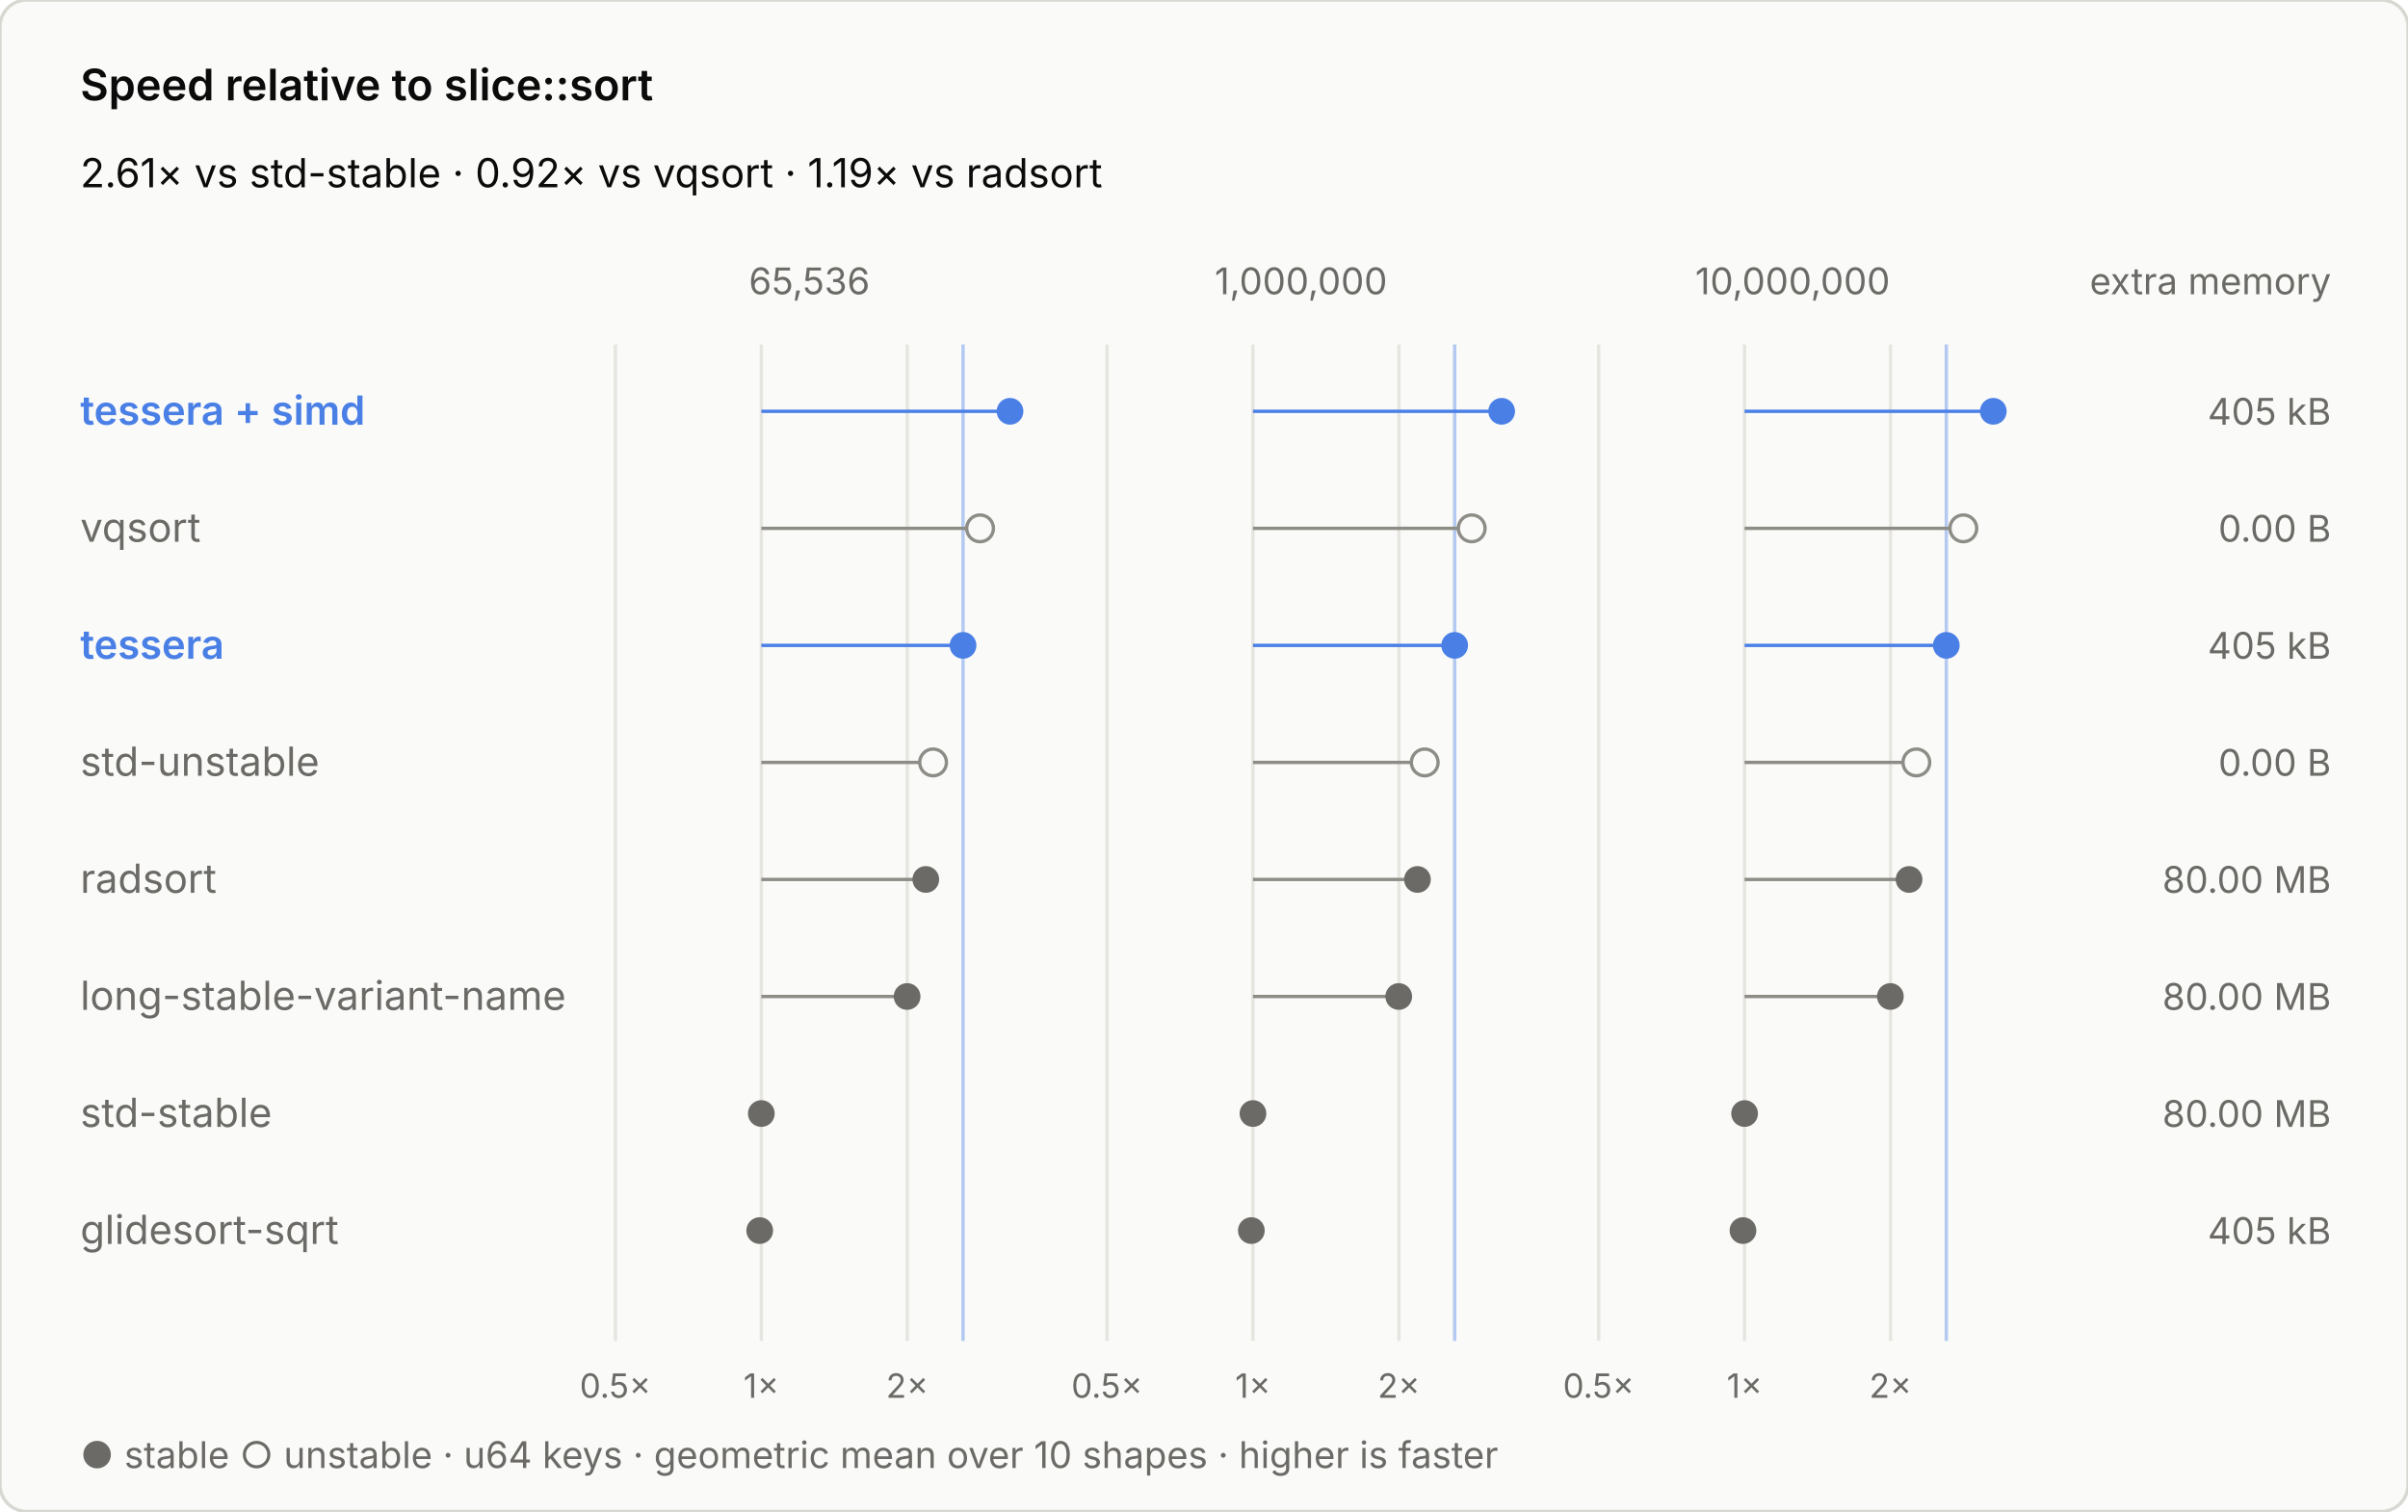
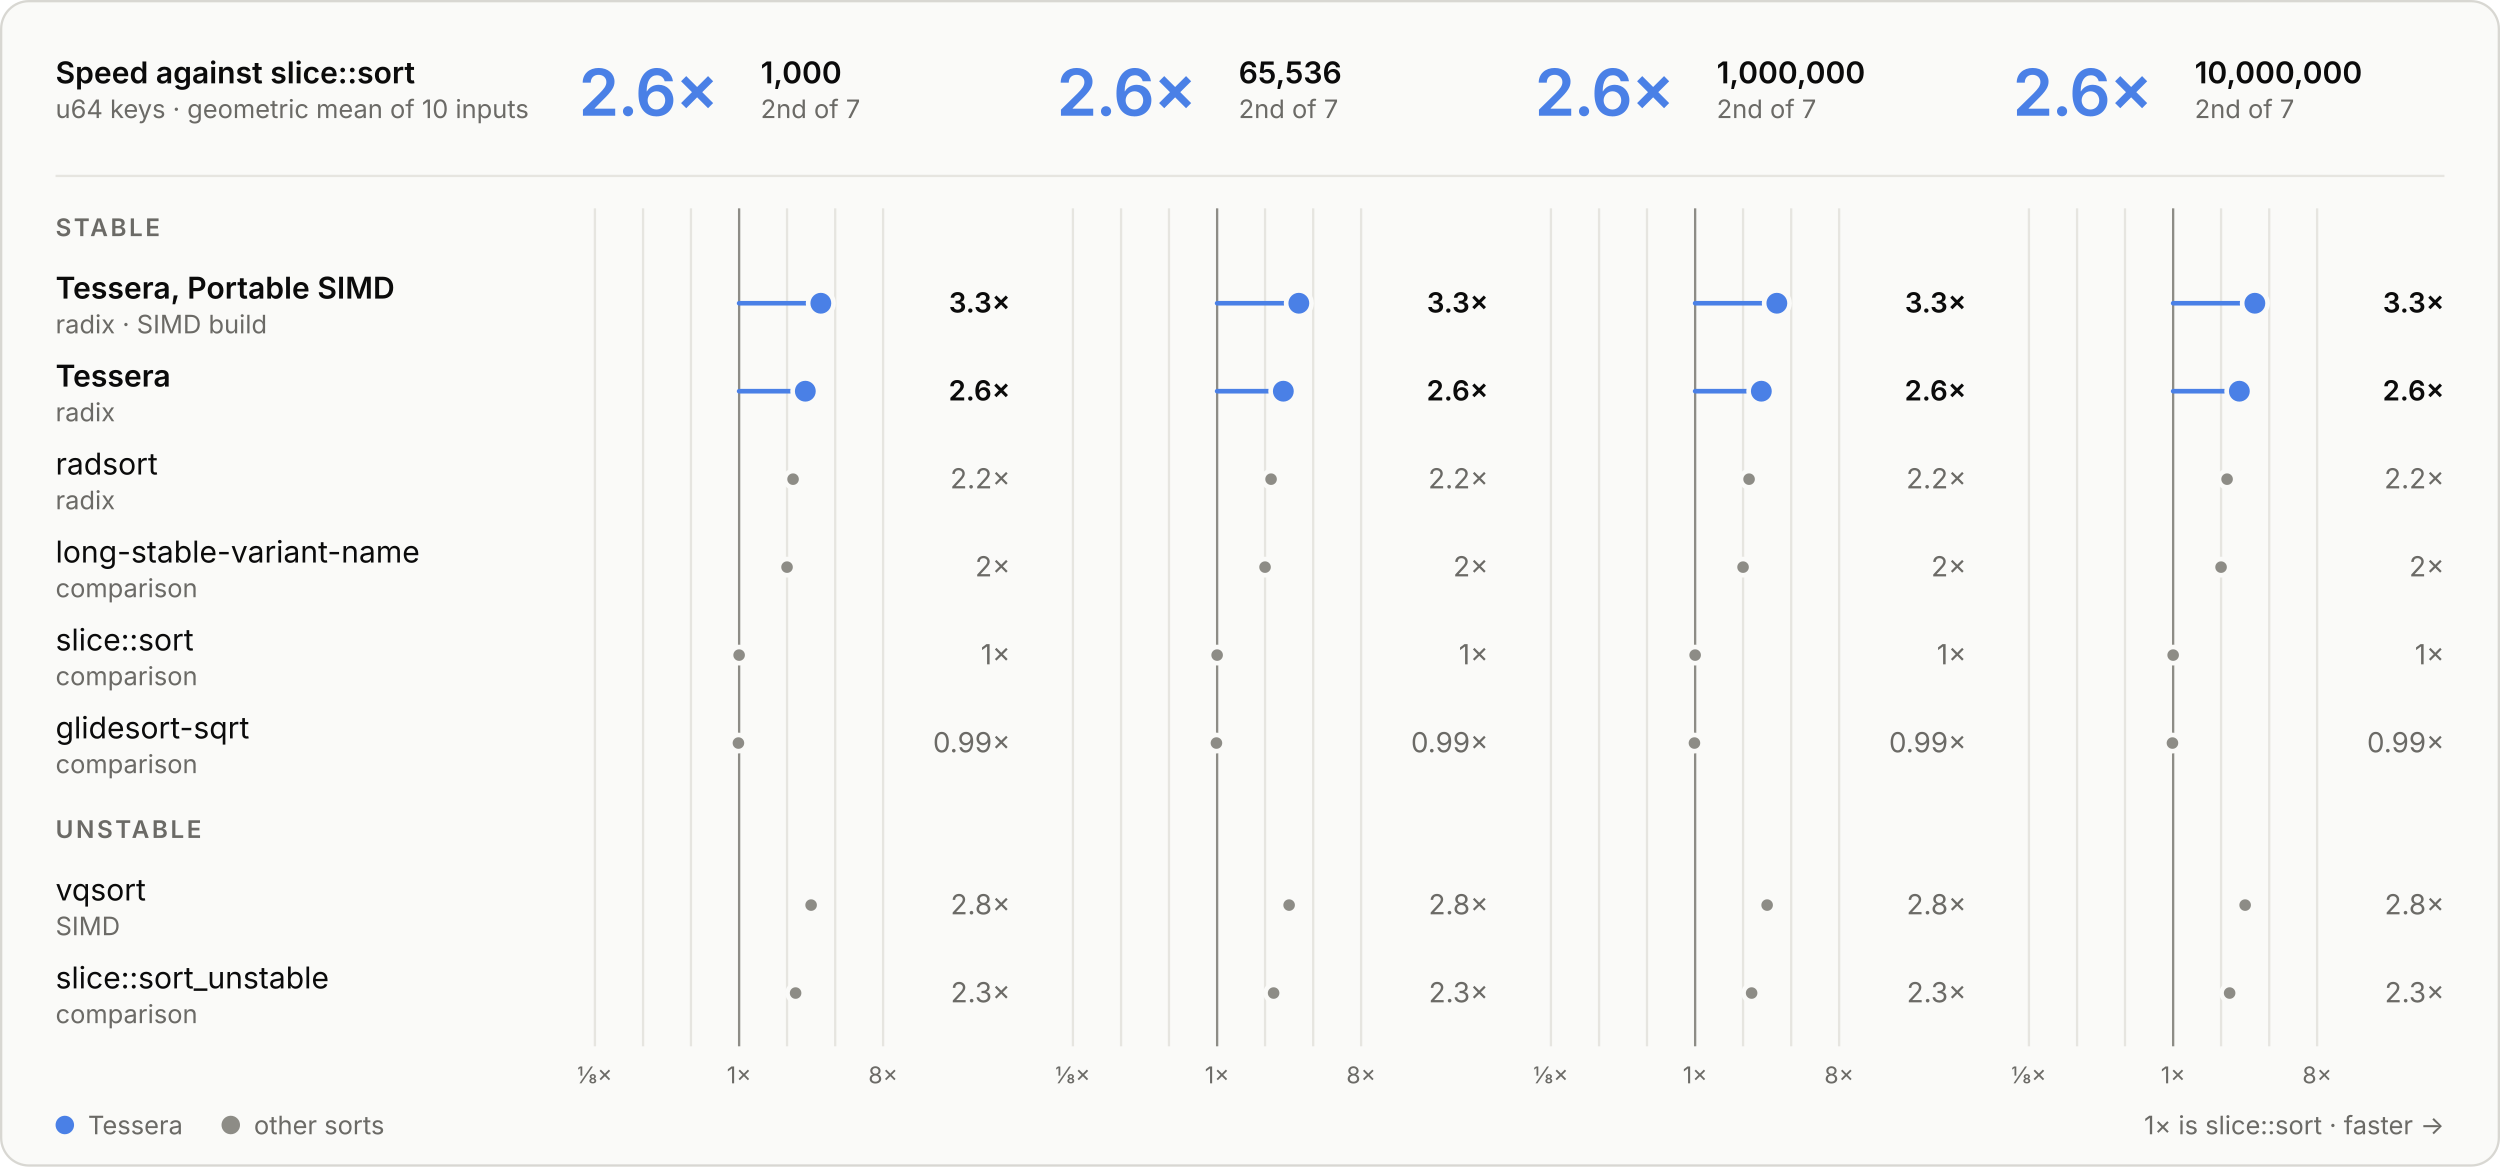
- <svg xmlns="http://www.w3.org/2000/svg" width="720" height="452" viewBox="0 0 720 452" role="img" aria-label="Speed ranking">
+ <svg xmlns="http://www.w3.org/2000/svg" viewBox="0 0 1080 504" width="1080" height="504" role="img" aria-labelledby="t d">
  <style>
  .panel { fill: #fafaf8; stroke: #d8d7d2; } .ring { stroke: #fafaf8; }
  .ink { fill: #0b0b0b; } .muted { fill: #6b6a66; } .rule { stroke: #e6e5e0; } .axis { stroke: #8d8c86; }
  .tag { fill: none; stroke: #c9c8c2; }
  .slower { fill: #e8622f; } .faster { fill: #4a80e6; }
  .stem-slower { stroke: #e8622f; } .stem-faster { stroke: #4a80e6; }
  .within { fill: #fafaf8; stroke: #8d8c86; }
  text { font-family: Inter, -apple-system, BlinkMacSystemFont, "Segoe UI", Helvetica, Arial, sans-serif; font-size: 13px; font-feature-settings: "tnum", "cv11"; }
  .val { font-size: 12px; } .sub { font-size: 11px; } .tiny { font-size: 10px; } .strong { font-weight: 600; }
  .hero { font-size: 28px; font-weight: 600; letter-spacing: -0.6px; font-feature-settings: "pnum"; }
  .stat { font-size: 18px; font-weight: 600; }
  .caps { font-size: 10.5px; font-weight: 600; letter-spacing: 1.1px; }
  @media (prefers-color-scheme: dark) {
    .panel { fill: #1e1e1d; stroke: #3a3a37; } .ring { stroke: #1e1e1d; }
    .ink { fill: #e8e7e3; } .muted { fill: #a3a29b; } .rule { stroke: #30302e; } .axis { stroke: #6f6e69; }
    .tag { stroke: #4a4a46; }
    .within { fill: #1e1e1d; stroke: #6f6e69; }
  }
</style>
-   <rect width="720" height="452" rx="8" class="panel" />
-   <text x="24" y="30" class="ink strong" text-anchor="start">Speed relative to slice::sort</text>
-   <text x="24" y="56" class="ink val" text-anchor="start">2.61× vs std-stable  ·  0.92× vs vqsort  ·  1.19× vs radsort</text>
-   <text x="242" y="88" class="muted sub" text-anchor="middle">65,536</text>
-   <path d="M184 103V401" class="rule" />
-   <text x="184" y="418" class="muted tiny" text-anchor="middle">0.5×</text>
-   <path d="M227.638 103V401" class="rule" />
-   <text x="227.638" y="418" class="muted tiny" text-anchor="middle">1×</text>
-   <path d="M271.276 103V401" class="rule" />
-   <text x="271.276" y="418" class="muted tiny" text-anchor="middle">2×</text>
-   <path d="M287.952 103V401" stroke="#4a80e6" stroke-opacity=".4" />
-   <text x="389" y="88" class="muted sub" text-anchor="middle">1,000,000</text>
-   <path d="M331 103V401" class="rule" />
-   <text x="331" y="418" class="muted tiny" text-anchor="middle">0.5×</text>
-   <path d="M374.638 103V401" class="rule" />
-   <text x="374.638" y="418" class="muted tiny" text-anchor="middle">1×</text>
-   <path d="M418.276 103V401" class="rule" />
-   <text x="418.276" y="418" class="muted tiny" text-anchor="middle">2×</text>
-   <path d="M434.952 103V401" stroke="#4a80e6" stroke-opacity=".4" />
-   <text x="536" y="88" class="muted sub" text-anchor="middle">10,000,000</text>
-   <path d="M478 103V401" class="rule" />
-   <text x="478" y="418" class="muted tiny" text-anchor="middle">0.5×</text>
-   <path d="M521.638 103V401" class="rule" />
-   <text x="521.638" y="418" class="muted tiny" text-anchor="middle">1×</text>
-   <path d="M565.276 103V401" class="rule" />
-   <text x="565.276" y="418" class="muted tiny" text-anchor="middle">2×</text>
-   <path d="M581.952 103V401" stroke="#4a80e6" stroke-opacity=".4" />
-   <text x="697" y="88" class="muted sub" text-anchor="end">extra memory</text>
-   <text x="24" y="127" class="faster strong val" text-anchor="start">tessera + simd</text>
-   <path d="M227.638 123H302" class="stem-faster" />
-   <circle cx="302" cy="123" r="4" class="faster" />
-   <path d="M374.638 123H449" class="stem-faster" />
-   <circle cx="449" cy="123" r="4" class="faster" />
-   <path d="M521.638 123H596" class="stem-faster" />
-   <circle cx="596" cy="123" r="4" class="faster" />
-   <text x="697" y="127" class="muted sub" text-anchor="end">405 kB</text>
-   <text x="24" y="162" class="muted val" text-anchor="start">vqsort</text>
-   <path d="M227.638 158H293.043" class="axis" />
-   <circle cx="293.043" cy="158" r="4" class="within" />
-   <path d="M374.638 158H440.043" class="axis" />
-   <circle cx="440.043" cy="158" r="4" class="within" />
-   <path d="M521.638 158H587.043" class="axis" />
-   <circle cx="587.043" cy="158" r="4" class="within" />
-   <text x="697" y="162" class="muted sub" text-anchor="end">0.00 B</text>
-   <text x="24" y="197" class="faster strong val" text-anchor="start">tessera</text>
-   <path d="M227.638 193H287.952" class="stem-faster" />
-   <circle cx="287.952" cy="193" r="4" class="faster" />
-   <path d="M374.638 193H434.952" class="stem-faster" />
-   <circle cx="434.952" cy="193" r="4" class="faster" />
-   <path d="M521.638 193H581.952" class="stem-faster" />
-   <circle cx="581.952" cy="193" r="4" class="faster" />
-   <text x="697" y="197" class="muted sub" text-anchor="end">405 kB</text>
-   <text x="24" y="232" class="muted val" text-anchor="start">std-unstable</text>
-   <path d="M227.638 228H278.995" class="axis" />
-   <circle cx="278.995" cy="228" r="4" class="within" />
-   <path d="M374.638 228H425.995" class="axis" />
-   <circle cx="425.995" cy="228" r="4" class="within" />
-   <path d="M521.638 228H572.995" class="axis" />
-   <circle cx="572.995" cy="228" r="4" class="within" />
-   <text x="697" y="232" class="muted sub" text-anchor="end">0.00 B</text>
-   <text x="24" y="267" class="muted val" text-anchor="start">radsort</text>
-   <path d="M227.638 263H276.819" class="axis" />
-   <circle cx="276.819" cy="263" r="4" class="muted" />
-   <path d="M374.638 263H423.819" class="axis" />
-   <circle cx="423.819" cy="263" r="4" class="muted" />
-   <path d="M521.638 263H570.819" class="axis" />
-   <circle cx="570.819" cy="263" r="4" class="muted" />
-   <text x="697" y="267" class="muted sub" text-anchor="end">80.00 MB</text>
-   <text x="24" y="302" class="muted val" text-anchor="start">long-stable-variant-name</text>
-   <path d="M227.638 298H271.228" class="axis" />
-   <circle cx="271.228" cy="298" r="4" class="muted" />
-   <path d="M374.638 298H418.228" class="axis" />
-   <circle cx="418.228" cy="298" r="4" class="muted" />
-   <path d="M521.638 298H565.228" class="axis" />
-   <circle cx="565.228" cy="298" r="4" class="muted" />
-   <text x="697" y="302" class="muted sub" text-anchor="end">80.00 MB</text>
-   <text x="24" y="337" class="muted val" text-anchor="start">std-stable</text>
-   <path d="M227.638 333H227.638" class="axis" />
-   <circle cx="227.638" cy="333" r="4" class="muted" />
-   <path d="M374.638 333H374.638" class="axis" />
-   <circle cx="374.638" cy="333" r="4" class="muted" />
-   <path d="M521.638 333H521.638" class="axis" />
-   <circle cx="521.638" cy="333" r="4" class="muted" />
-   <text x="697" y="337" class="muted sub" text-anchor="end">80.00 MB</text>
-   <text x="24" y="372" class="muted val" text-anchor="start">glidesort-sqrt</text>
-   <path d="M227.638 368H227.156" class="axis" />
-   <circle cx="227.156" cy="368" r="4" class="muted" />
-   <path d="M374.638 368H374.156" class="axis" />
-   <circle cx="374.156" cy="368" r="4" class="muted" />
-   <path d="M521.638 368H521.156" class="axis" />
-   <circle cx="521.156" cy="368" r="4" class="muted" />
-   <text x="697" y="372" class="muted sub" text-anchor="end">405 kB</text>
-   <text x="24" y="439" class="muted sub" text-anchor="start">● stable   ○ unstable · u64 keys · geometric mean over 10 shapes · higher is faster</text>
+   <style>
+   .mark { fill: #8d8c86; } .stroke-ink { stroke: #0b0b0b; } .stroke-mark { stroke: #8d8c86; }
+   @media (prefers-color-scheme: dark) { .stroke-ink { stroke: #e8e7e3; } }
+ </style>
+   <rect class="panel" x="0.5" y="0.5" width="1079" height="503" rx="12" />
+   <text class="ink strong" x="24.0" y="36.0">Speed against slice::sort</text>
+   <text class="muted sub" x="24.0" y="51.0">u64 keys · geometric mean of 10 inputs</text>
+   <text class="hero faster" x="250.0" y="50.0">2.6×</text>
+   <text class="ink strong" x="328.6" y="36.0">1,000</text>
+   <text class="muted sub" x="328.6" y="51.0">2nd of 7</text>
+   <text class="hero faster" x="456.5" y="50.0">2.6×</text>
+   <text class="ink strong" x="535.1" y="36.0">65,536</text>
+   <text class="muted sub" x="535.1" y="51.0">2nd of 7</text>
+   <text class="hero faster" x="663.0" y="50.0">2.6×</text>
+   <text class="ink strong" x="741.6" y="36.0">1,000,000</text>
+   <text class="muted sub" x="741.6" y="51.0">2nd of 7</text>
+   <text class="hero faster" x="869.5" y="50.0">2.6×</text>
+   <text class="ink strong" x="948.1" y="36.0">10,000,000</text>
+   <text class="muted sub" x="948.1" y="51.0">2nd of 7</text>
+   <line class="rule" x1="24" x2="1056" y1="76" y2="76" stroke-width="1" />
+   <line class="rule" x1="257.0" x2="257.0" y1="90" y2="452" stroke-width="1" />
+   <line class="rule" x1="277.8" x2="277.8" y1="90" y2="452" stroke-width="1" />
+   <line class="rule" x1="298.5" x2="298.5" y1="90" y2="452" stroke-width="1" />
+   <line class="axis" x1="319.3" x2="319.3" y1="90" y2="452" stroke-width="1" />
+   <line class="rule" x1="340.0" x2="340.0" y1="90" y2="452" stroke-width="1" />
+   <line class="rule" x1="360.8" x2="360.8" y1="90" y2="452" stroke-width="1" />
+   <line class="rule" x1="381.5" x2="381.5" y1="90" y2="452" stroke-width="1" />
+   <text class="muted tiny" x="257.0" y="468.0" text-anchor="middle">⅛×</text>
+   <text class="muted tiny" x="319.3" y="468.0" text-anchor="middle">1×</text>
+   <text class="muted tiny" x="381.5" y="468.0" text-anchor="middle">8×</text>
+   <line class="rule" x1="463.5" x2="463.5" y1="90" y2="452" stroke-width="1" />
+   <line class="rule" x1="484.3" x2="484.3" y1="90" y2="452" stroke-width="1" />
+   <line class="rule" x1="505.0" x2="505.0" y1="90" y2="452" stroke-width="1" />
+   <line class="axis" x1="525.8" x2="525.8" y1="90" y2="452" stroke-width="1" />
+   <line class="rule" x1="546.5" x2="546.5" y1="90" y2="452" stroke-width="1" />
+   <line class="rule" x1="567.3" x2="567.3" y1="90" y2="452" stroke-width="1" />
+   <line class="rule" x1="588.0" x2="588.0" y1="90" y2="452" stroke-width="1" />
+   <text class="muted tiny" x="463.5" y="468.0" text-anchor="middle">⅛×</text>
+   <text class="muted tiny" x="525.8" y="468.0" text-anchor="middle">1×</text>
+   <text class="muted tiny" x="588.0" y="468.0" text-anchor="middle">8×</text>
+   <line class="rule" x1="670.0" x2="670.0" y1="90" y2="452" stroke-width="1" />
+   <line class="rule" x1="690.8" x2="690.8" y1="90" y2="452" stroke-width="1" />
+   <line class="rule" x1="711.5" x2="711.5" y1="90" y2="452" stroke-width="1" />
+   <line class="axis" x1="732.3" x2="732.3" y1="90" y2="452" stroke-width="1" />
+   <line class="rule" x1="753.0" x2="753.0" y1="90" y2="452" stroke-width="1" />
+   <line class="rule" x1="773.8" x2="773.8" y1="90" y2="452" stroke-width="1" />
+   <line class="rule" x1="794.5" x2="794.5" y1="90" y2="452" stroke-width="1" />
+   <text class="muted tiny" x="670.0" y="468.0" text-anchor="middle">⅛×</text>
+   <text class="muted tiny" x="732.3" y="468.0" text-anchor="middle">1×</text>
+   <text class="muted tiny" x="794.5" y="468.0" text-anchor="middle">8×</text>
+   <line class="rule" x1="876.5" x2="876.5" y1="90" y2="452" stroke-width="1" />
+   <line class="rule" x1="897.3" x2="897.3" y1="90" y2="452" stroke-width="1" />
+   <line class="rule" x1="918.0" x2="918.0" y1="90" y2="452" stroke-width="1" />
+   <line class="axis" x1="938.8" x2="938.8" y1="90" y2="452" stroke-width="1" />
+   <line class="rule" x1="959.5" x2="959.5" y1="90" y2="452" stroke-width="1" />
+   <line class="rule" x1="980.3" x2="980.3" y1="90" y2="452" stroke-width="1" />
+   <line class="rule" x1="1001.0" x2="1001.0" y1="90" y2="452" stroke-width="1" />
+   <text class="muted tiny" x="876.5" y="468.0" text-anchor="middle">⅛×</text>
+   <text class="muted tiny" x="938.8" y="468.0" text-anchor="middle">1×</text>
+   <text class="muted tiny" x="1001.0" y="468.0" text-anchor="middle">8×</text>
+   <text class="caps muted" x="24.0" y="102.0">STABLE</text>
+   <text class="ink strong" x="24.0" y="129.0">Tessera, Portable SIMD</text>
+   <text class="muted sub" x="24.0" y="144.0">radix · SIMD build</text>
+   <line class="stem-faster" x1="319.3" x2="354.6" y1="131" y2="131" stroke-width="2" stroke-linecap="round" />
+   <circle class="faster ring" cx="354.6" cy="131" r="5.5" stroke-width="2" />
+   <text class="val ink strong" x="436.5" y="135.0" text-anchor="end">3.3×</text>
+   <line class="stem-faster" x1="525.8" x2="561.1" y1="131" y2="131" stroke-width="2" stroke-linecap="round" />
+   <circle class="faster ring" cx="561.1" cy="131" r="5.5" stroke-width="2" />
+   <text class="val ink strong" x="643.0" y="135.0" text-anchor="end">3.3×</text>
+   <line class="stem-faster" x1="732.3" x2="767.6" y1="131" y2="131" stroke-width="2" stroke-linecap="round" />
+   <circle class="faster ring" cx="767.6" cy="131" r="5.5" stroke-width="2" />
+   <text class="val ink strong" x="849.5" y="135.0" text-anchor="end">3.3×</text>
+   <line class="stem-faster" x1="938.8" x2="974.1" y1="131" y2="131" stroke-width="2" stroke-linecap="round" />
+   <circle class="faster ring" cx="974.1" cy="131" r="5.5" stroke-width="2" />
+   <text class="val ink strong" x="1056.0" y="135.0" text-anchor="end">3.3×</text>
+   <text class="ink strong" x="24.0" y="167.0">Tessera</text>
+   <text class="muted sub" x="24.0" y="182.0">radix</text>
+   <line class="stem-faster" x1="319.3" x2="347.9" y1="169" y2="169" stroke-width="2" stroke-linecap="round" />
+   <circle class="faster ring" cx="347.9" cy="169" r="5.5" stroke-width="2" />
+   <text class="val ink strong" x="436.5" y="173.0" text-anchor="end">2.6×</text>
+   <line class="stem-faster" x1="525.8" x2="554.4" y1="169" y2="169" stroke-width="2" stroke-linecap="round" />
+   <circle class="faster ring" cx="554.4" cy="169" r="5.5" stroke-width="2" />
+   <text class="val ink strong" x="643.0" y="173.0" text-anchor="end">2.6×</text>
+   <line class="stem-faster" x1="732.3" x2="760.9" y1="169" y2="169" stroke-width="2" stroke-linecap="round" />
+   <circle class="faster ring" cx="760.9" cy="169" r="5.5" stroke-width="2" />
+   <text class="val ink strong" x="849.5" y="173.0" text-anchor="end">2.6×</text>
+   <line class="stem-faster" x1="938.8" x2="967.4" y1="169" y2="169" stroke-width="2" stroke-linecap="round" />
+   <circle class="faster ring" cx="967.4" cy="169" r="5.5" stroke-width="2" />
+   <text class="val ink strong" x="1056.0" y="173.0" text-anchor="end">2.6×</text>
+   <text class="ink" x="24.0" y="205.0">radsort</text>
+   <text class="muted sub" x="24.0" y="220.0">radix</text>
+   <circle class="mark ring" cx="342.6" cy="207" r="3.5" stroke-width="2" />
+   <text class="val muted" x="436.5" y="211.0" text-anchor="end">2.2×</text>
+   <circle class="mark ring" cx="549.1" cy="207" r="3.5" stroke-width="2" />
+   <text class="val muted" x="643.0" y="211.0" text-anchor="end">2.2×</text>
+   <circle class="mark ring" cx="755.6" cy="207" r="3.5" stroke-width="2" />
+   <text class="val muted" x="849.5" y="211.0" text-anchor="end">2.2×</text>
+   <circle class="mark ring" cx="962.1" cy="207" r="3.5" stroke-width="2" />
+   <text class="val muted" x="1056.0" y="211.0" text-anchor="end">2.2×</text>
+   <text class="ink" x="24.0" y="243.0">long-stable-variant-name</text>
+   <text class="muted sub" x="24.0" y="258.0">comparison</text>
+   <circle class="mark ring" cx="340.0" cy="245" r="3.5" stroke-width="2" />
+   <text class="val muted" x="436.5" y="249.0" text-anchor="end">2×</text>
+   <circle class="mark ring" cx="546.5" cy="245" r="3.5" stroke-width="2" />
+   <text class="val muted" x="643.0" y="249.0" text-anchor="end">2×</text>
+   <circle class="mark ring" cx="753.0" cy="245" r="3.5" stroke-width="2" />
+   <text class="val muted" x="849.5" y="249.0" text-anchor="end">2×</text>
+   <circle class="mark ring" cx="959.5" cy="245" r="3.5" stroke-width="2" />
+   <text class="val muted" x="1056.0" y="249.0" text-anchor="end">2×</text>
+   <text class="ink" x="24.0" y="281.0">slice::sort</text>
+   <text class="muted sub" x="24.0" y="296.0">comparison</text>
+   <circle class="mark ring" cx="319.3" cy="283" r="3.5" stroke-width="2" />
+   <text class="val muted" x="436.5" y="287.0" text-anchor="end">1×</text>
+   <circle class="mark ring" cx="525.8" cy="283" r="3.5" stroke-width="2" />
+   <text class="val muted" x="643.0" y="287.0" text-anchor="end">1×</text>
+   <circle class="mark ring" cx="732.3" cy="283" r="3.5" stroke-width="2" />
+   <text class="val muted" x="849.5" y="287.0" text-anchor="end">1×</text>
+   <circle class="mark ring" cx="938.8" cy="283" r="3.5" stroke-width="2" />
+   <text class="val muted" x="1056.0" y="287.0" text-anchor="end">1×</text>
+   <text class="ink" x="24.0" y="319.0">glidesort-sqrt</text>
+   <text class="muted sub" x="24.0" y="334.0">comparison</text>
+   <circle class="mark ring" cx="319.0" cy="321" r="3.5" stroke-width="2" />
+   <text class="val muted" x="436.5" y="325.0" text-anchor="end">0.99×</text>
+   <circle class="mark ring" cx="525.5" cy="321" r="3.5" stroke-width="2" />
+   <text class="val muted" x="643.0" y="325.0" text-anchor="end">0.99×</text>
+   <circle class="mark ring" cx="732.0" cy="321" r="3.5" stroke-width="2" />
+   <text class="val muted" x="849.5" y="325.0" text-anchor="end">0.99×</text>
+   <circle class="mark ring" cx="938.5" cy="321" r="3.5" stroke-width="2" />
+   <text class="val muted" x="1056.0" y="325.0" text-anchor="end">0.99×</text>
+   <text class="caps muted" x="24.0" y="362.0">UNSTABLE</text>
+   <text class="ink" x="24.0" y="389.0">vqsort</text>
+   <text class="muted sub" x="24.0" y="404.0">SIMD</text>
+   <circle class="mark ring" cx="350.4" cy="391" r="3.5" stroke-width="2" />
+   <text class="val muted" x="436.5" y="395.0" text-anchor="end">2.8×</text>
+   <circle class="mark ring" cx="556.9" cy="391" r="3.5" stroke-width="2" />
+   <text class="val muted" x="643.0" y="395.0" text-anchor="end">2.8×</text>
+   <circle class="mark ring" cx="763.4" cy="391" r="3.5" stroke-width="2" />
+   <text class="val muted" x="849.5" y="395.0" text-anchor="end">2.8×</text>
+   <circle class="mark ring" cx="969.9" cy="391" r="3.5" stroke-width="2" />
+   <text class="val muted" x="1056.0" y="395.0" text-anchor="end">2.8×</text>
+   <text class="ink" x="24.0" y="427.0">slice::sort_unstable</text>
+   <text class="muted sub" x="24.0" y="442.0">comparison</text>
+   <circle class="mark ring" cx="343.7" cy="429" r="3.5" stroke-width="2" />
+   <text class="val muted" x="436.5" y="433.0" text-anchor="end">2.3×</text>
+   <circle class="mark ring" cx="550.2" cy="429" r="3.5" stroke-width="2" />
+   <text class="val muted" x="643.0" y="433.0" text-anchor="end">2.3×</text>
+   <circle class="mark ring" cx="756.7" cy="429" r="3.5" stroke-width="2" />
+   <text class="val muted" x="849.5" y="433.0" text-anchor="end">2.3×</text>
+   <circle class="mark ring" cx="963.2" cy="429" r="3.5" stroke-width="2" />
+   <text class="val muted" x="1056.0" y="433.0" text-anchor="end">2.3×</text>
+   <circle class="faster" cx="28" cy="486" r="4" />
+   <text class="muted sub" x="38.0" y="490.0">Tessera</text>
+   <circle class="mark" cx="99.69" cy="486" r="4" />
+   <text class="muted sub" x="109.7" y="490.0">other sorts</text>
+   <text class="muted sub" x="1056.0" y="490.0" text-anchor="end">1× is slice::sort · faster →</text>
</svg>
